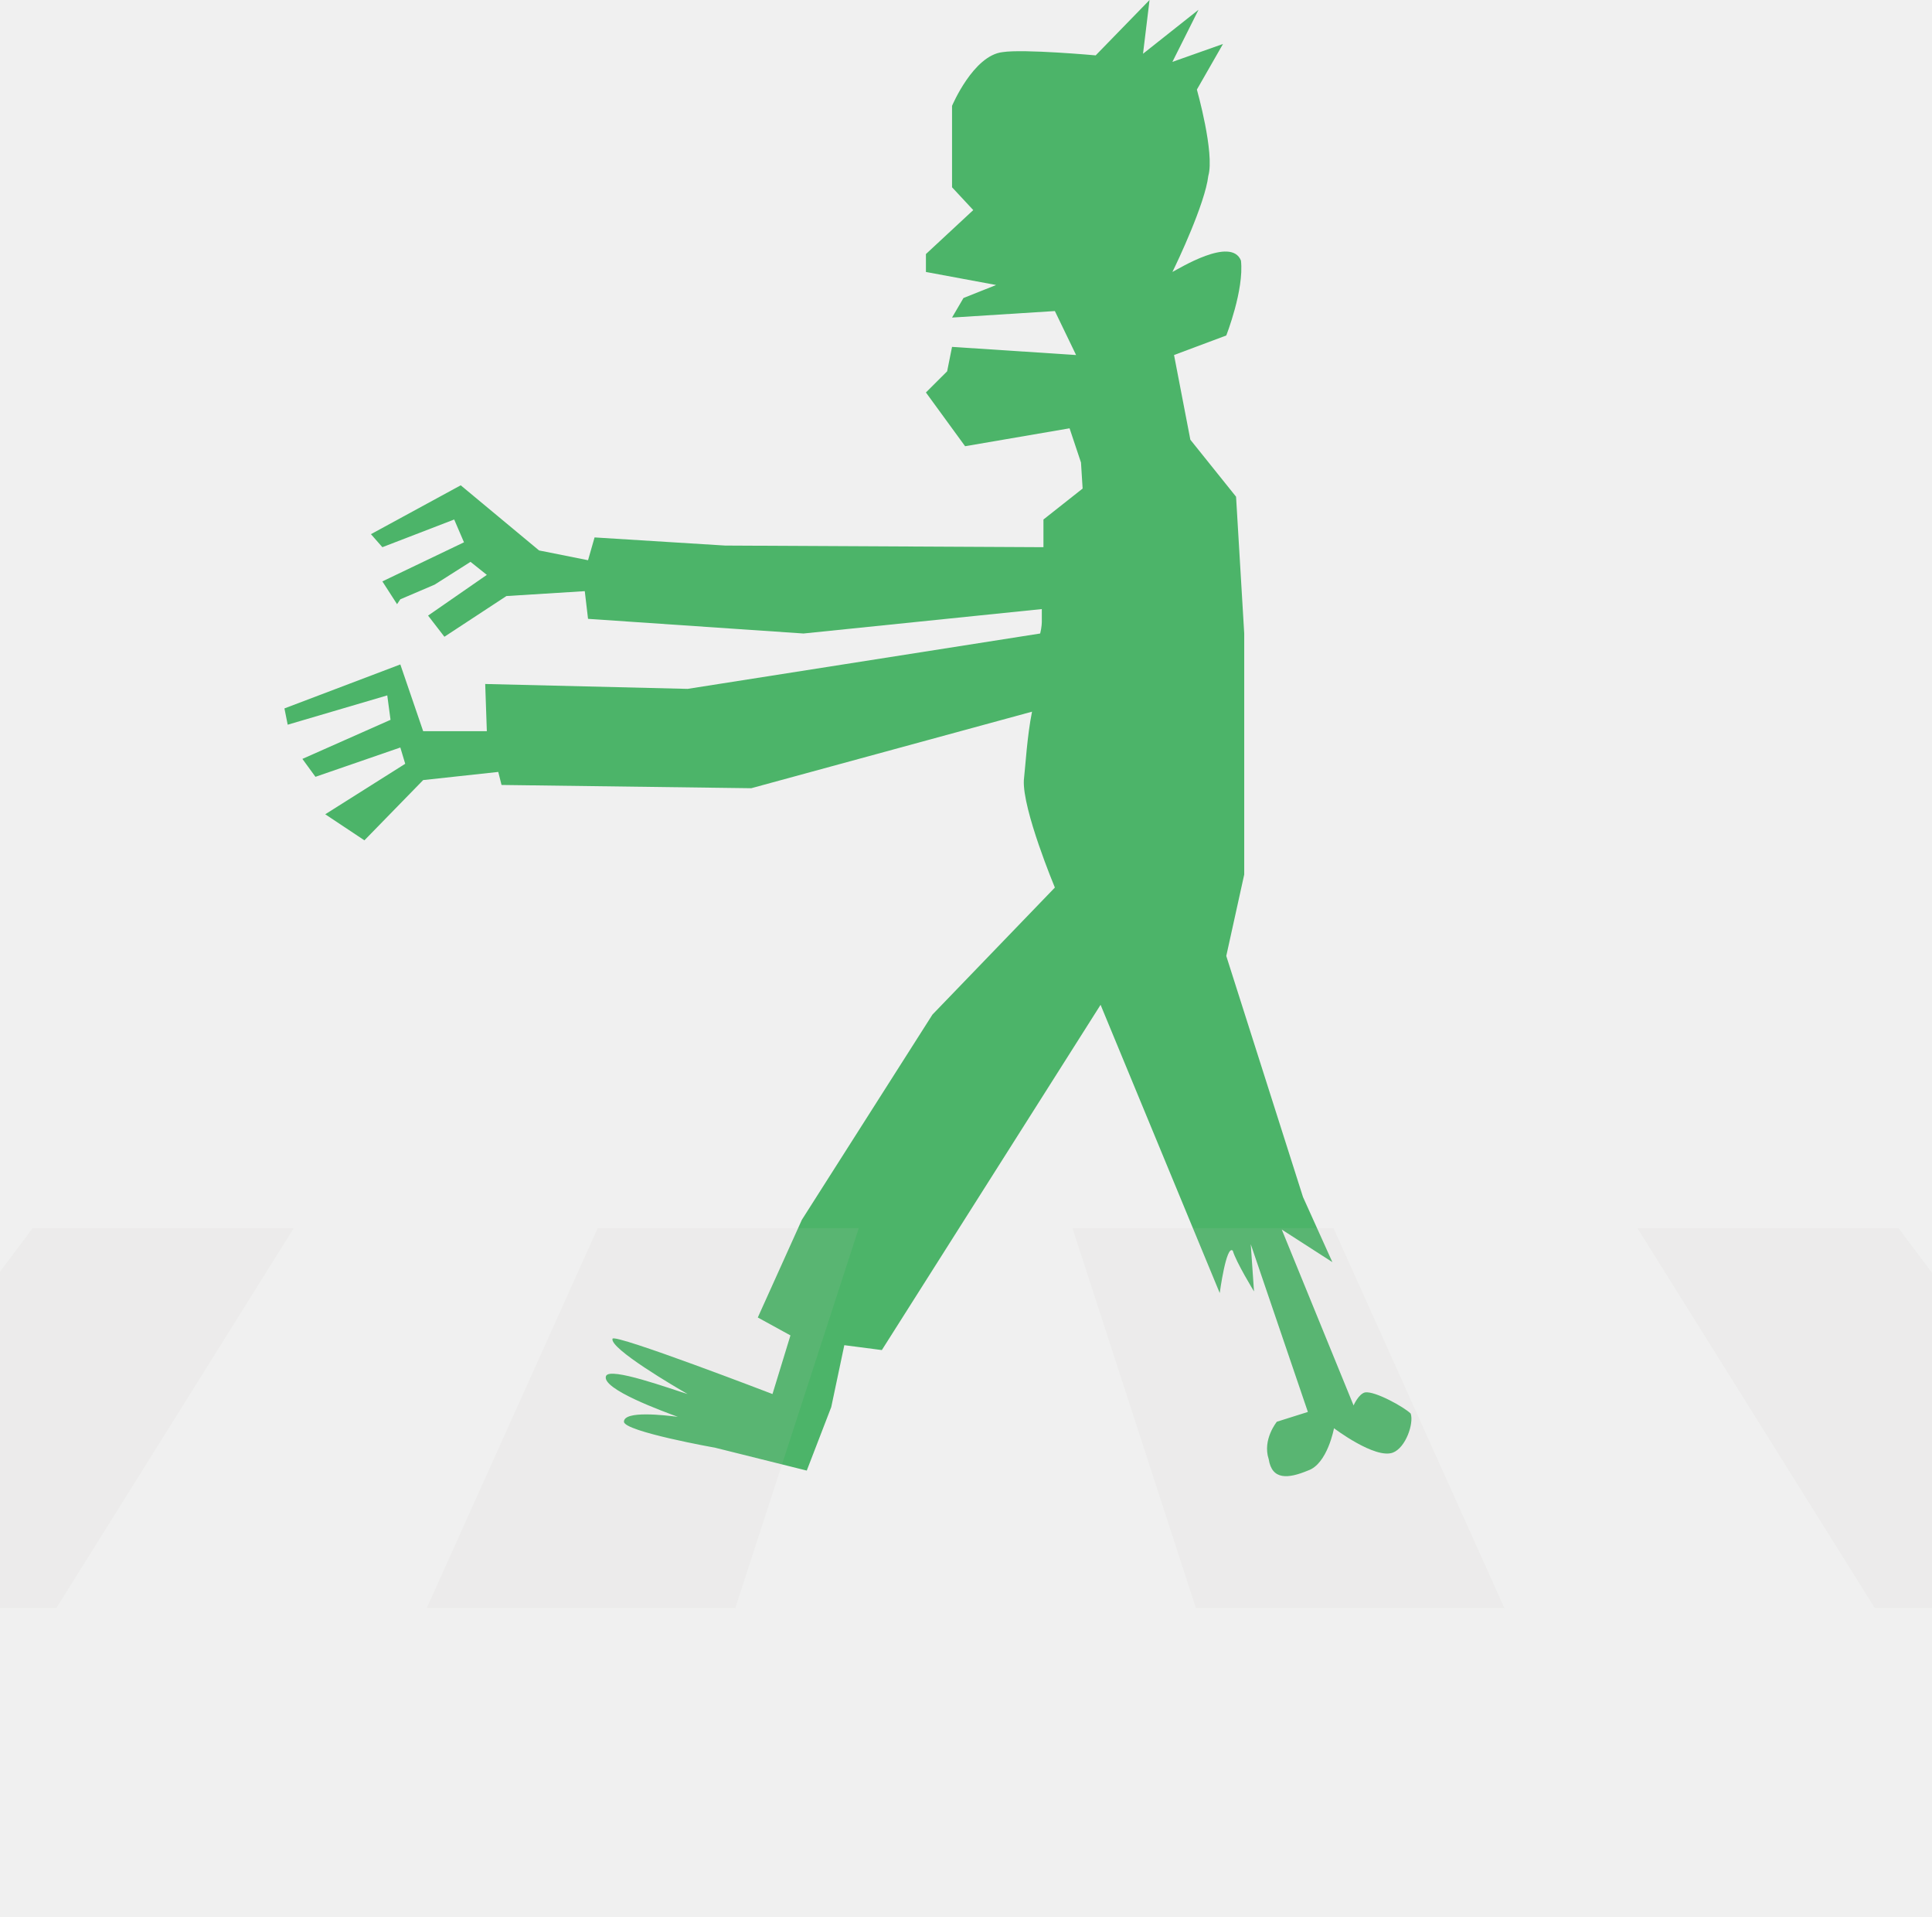
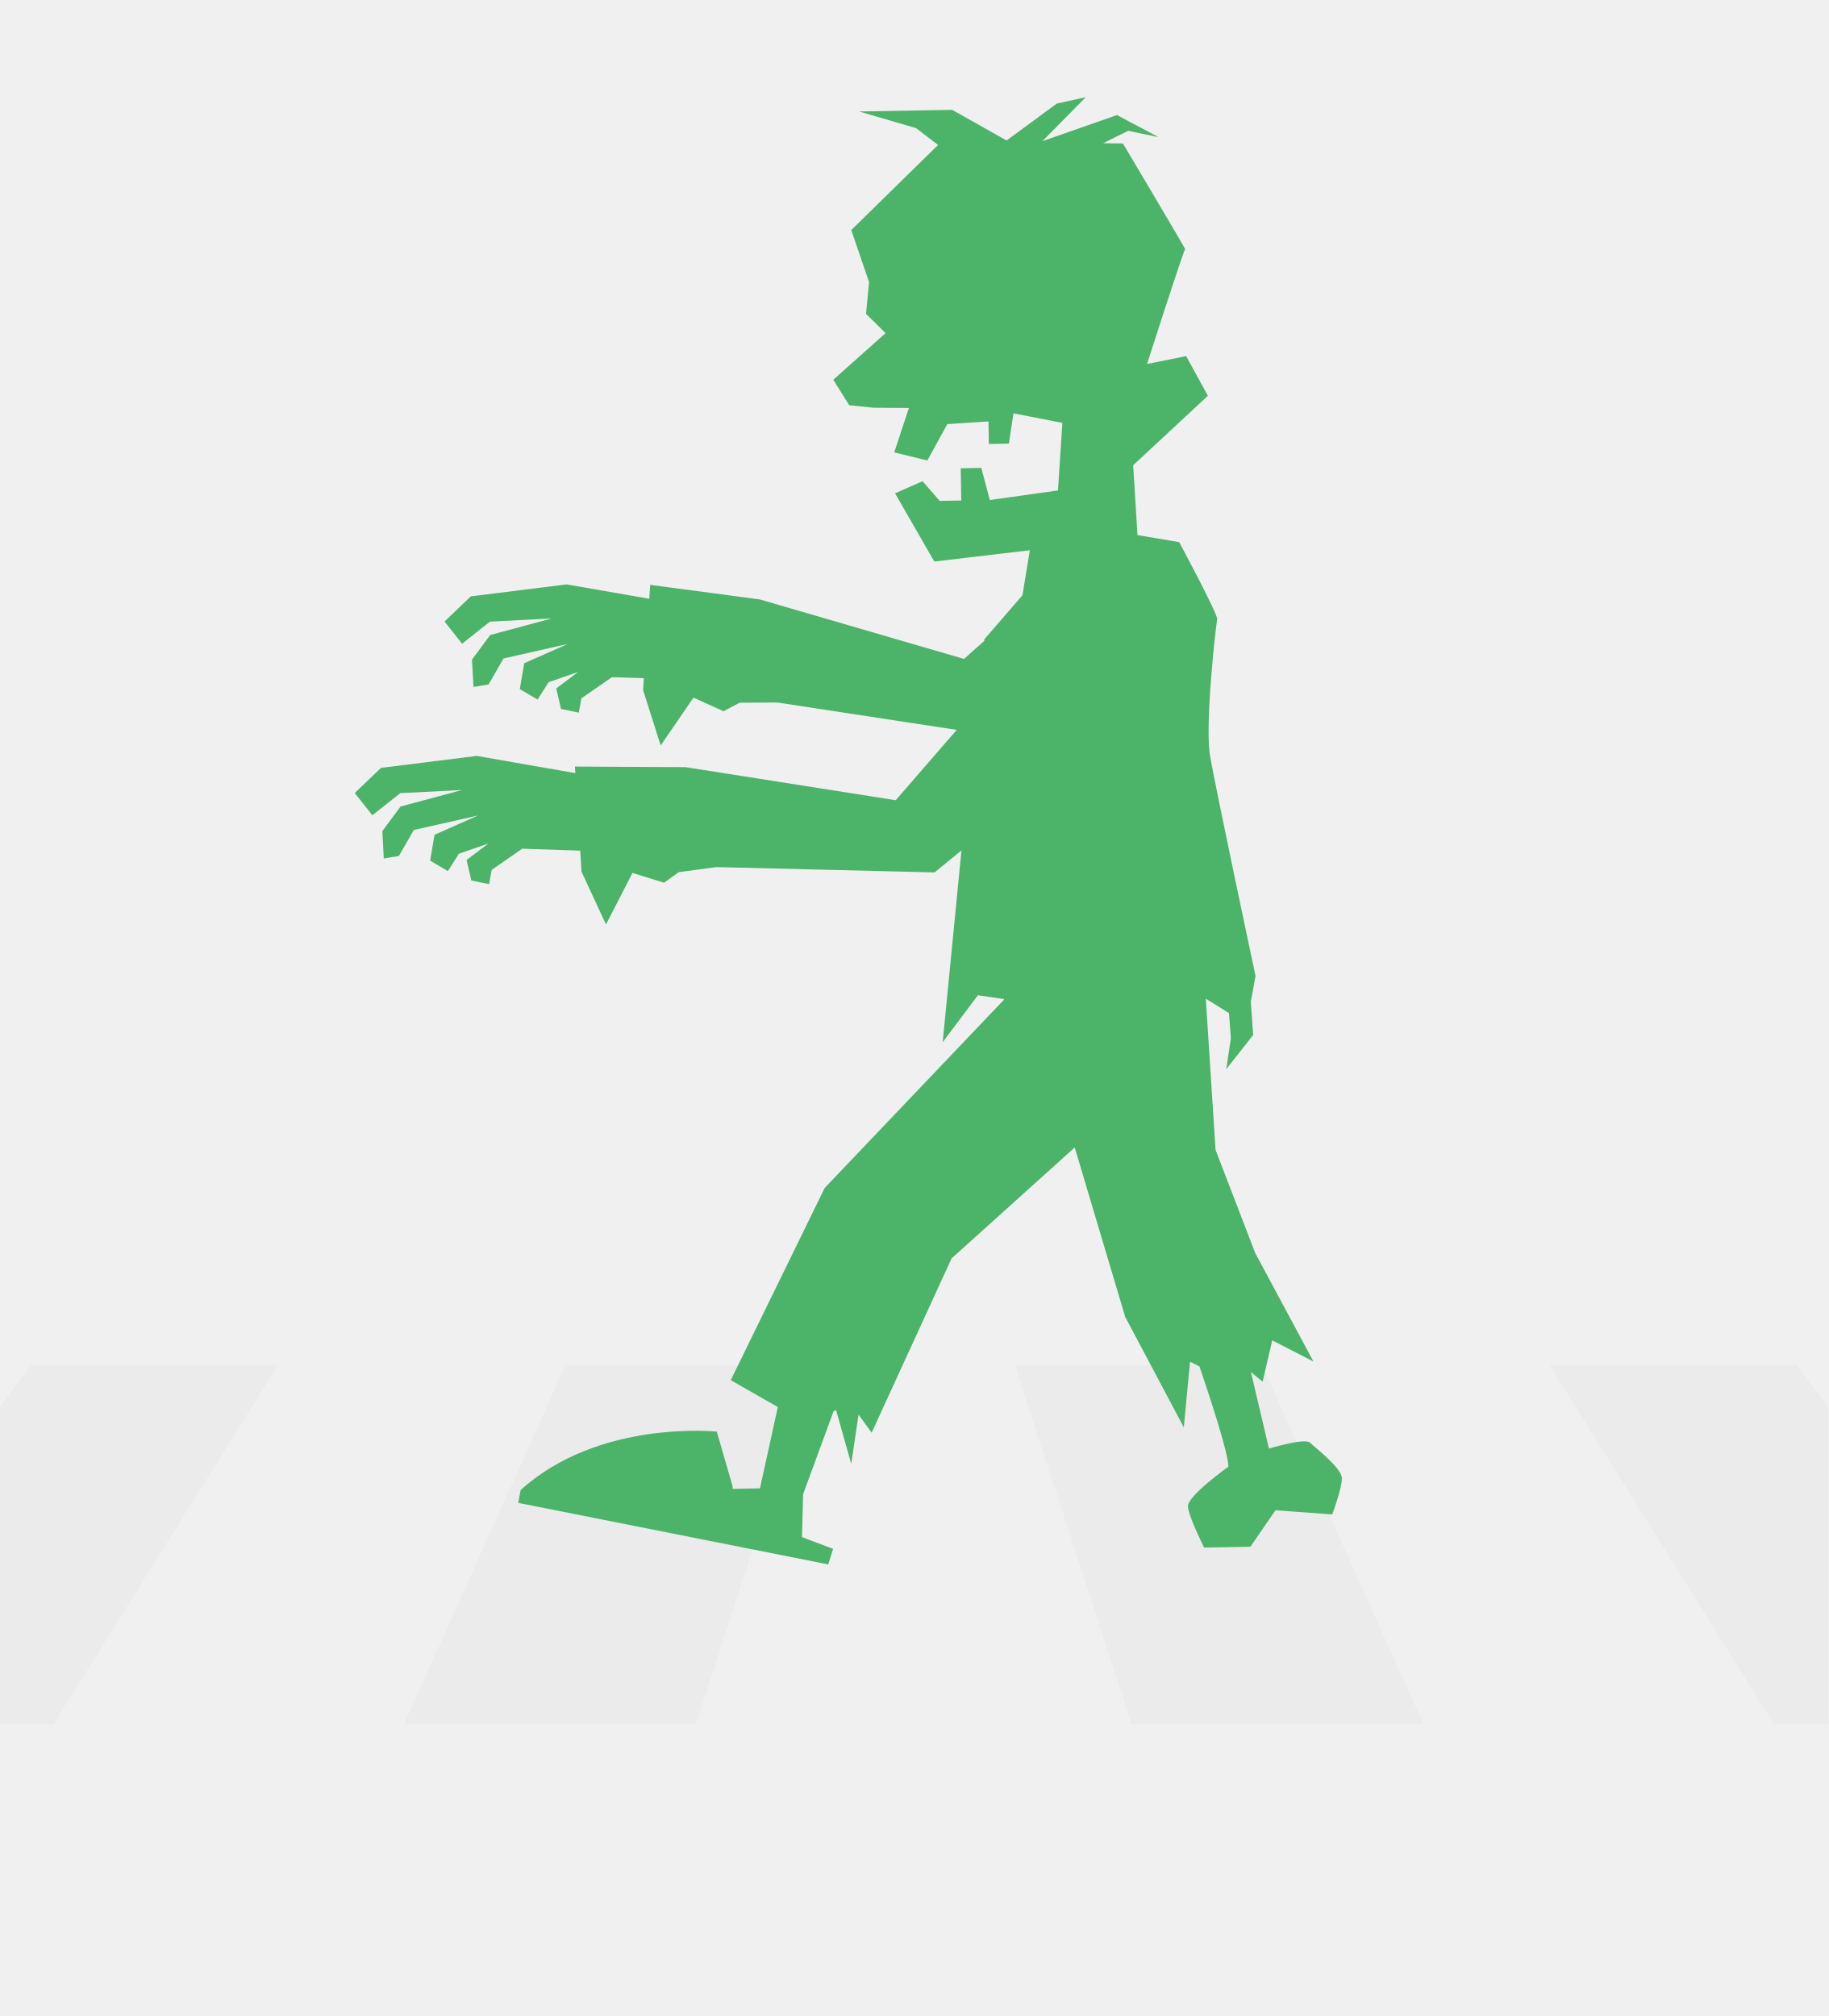
- <svg xmlns="http://www.w3.org/2000/svg" width="360" height="357" viewBox="0 0 360 357" fill="none">
-   <g clip-path="url(#clip0_961_1889)">
-     <path d="M53 131.972L74.595 123.78L78.853 136.219H90.715L90.411 127.421L128.126 128.331L193.823 118.016C194.127 116.803 194.127 115.892 194.127 115.892V113.465L149.721 118.016L109.573 115.286L108.964 110.128L94.365 111.038L82.807 118.623L79.766 114.679L90.715 107.094L87.673 104.667L80.982 108.915L74.595 111.645L73.987 112.555L71.249 108.308L86.457 101.027L84.632 96.779L71.249 101.937L69.12 99.51L85.849 90.408L100.448 102.544L109.573 104.364L110.789 100.117L135.121 101.633L194.431 101.937V96.779L201.731 91.015L201.427 86.161L199.298 79.79L179.832 83.127L172.532 73.115L176.486 69.171L177.399 64.621L200.514 66.138L196.56 57.946L177.399 59.16L179.528 55.519L185.611 53.092L172.532 50.665V47.328L181.353 39.136L177.399 34.889V19.72C177.399 19.72 181.353 10.315 186.828 9.708C190.781 9.102 204.164 10.315 204.164 10.315L214.201 0L212.985 10.012L223.326 1.82L218.459 11.529L227.888 8.191L223.022 16.686C223.022 16.686 226.367 28.518 225.151 32.765C224.543 37.923 219.372 48.845 218.459 50.665C219.676 50.058 229.409 43.991 231.234 48.541C231.842 54.002 228.497 62.497 228.497 62.497L218.764 66.138L221.805 81.914L230.322 92.532L231.842 118.016V162.917L228.497 178.086L242.792 222.987L248.267 235.122L238.838 229.055L252.22 261.82C252.22 261.82 253.133 259.696 254.35 259.393C256.175 259.089 261.649 262.123 262.866 263.337C263.474 265.157 261.953 269.708 259.52 270.618C256.175 271.832 248.571 266.067 248.571 266.067C248.571 266.067 247.354 272.742 243.704 273.955C240.054 275.472 237.013 275.776 236.405 271.832C235.188 268.191 237.925 264.854 237.925 264.854L243.704 263.033L233.059 231.785L233.667 240.583C233.667 240.583 230.322 235.122 229.713 232.999C228.497 231.785 227.28 240.886 227.28 240.886L205.077 187.188L164.32 251.505L157.325 250.595L154.891 262.123L150.329 273.955L133.297 269.708C133.297 269.708 116.264 266.674 116.264 264.854C116.264 262.73 123.868 263.64 126.301 263.944C123.868 263.033 112.006 258.786 112.918 256.359C113.527 254.539 125.084 258.786 128.126 259.696C125.997 258.483 113.527 251.202 114.135 249.381C114.743 248.471 143.942 259.696 143.942 259.696L147.288 248.774L141.204 245.437L149.417 227.234L173.749 189.008L196.56 165.344C196.56 165.344 190.477 150.782 190.781 145.321C191.086 142.59 191.39 137.129 192.302 132.579L139.988 146.838L93.452 146.231L92.844 143.804L78.853 145.321L67.903 156.546L60.604 151.692L75.507 142.287L74.595 139.253L58.779 144.714L56.346 141.377L72.77 134.095L72.162 129.545L53.608 135.006L53 131.972Z" fill="#4CB469" />
+ <svg xmlns="http://www.w3.org/2000/svg" width="360" height="397" viewBox="0 0 360 397" fill="none">
+   <g clip-path="url(#clip0_987_1828)">
    <g opacity="0.1">
-       <path d="M6.082 228.801H54.74L10.505 299.577H-47L6.082 228.801Z" fill="#C9C6BF" />
-       <path d="M111.361 228.801H160.019L137.017 299.577H79.512L111.361 228.801Z" fill="#C9C6BF" />
-       <path d="M248.489 228.801H199.831L222.833 299.577H280.338L248.489 228.801Z" fill="#C9C6BF" />
-       <path d="M353.768 228.801H305.11L349.345 299.577H406.85L353.768 228.801Z" fill="#C9C6BF" />
+       <path d="M6.082 268.801H54.74L10.505 339.577H-47L6.082 268.801Z" fill="#C9C6BF" />
+       <path d="M111.361 268.801H160.019L137.017 339.577H79.512L111.361 268.801Z" fill="#C9C6BF" />
+       <path d="M248.489 268.801H199.831L222.833 339.577H280.338L248.489 268.801Z" fill="#C9C6BF" />
+       <path d="M353.768 268.801H305.11L349.345 339.577H406.85L353.768 268.801Z" fill="#C9C6BF" />
    </g>
+     <path d="M257.968 284.103C256.936 283.107 249.878 285.259 249.878 285.259L246.33 270.188L248.634 272.095L250.519 263.949L258.641 268.117L247.178 246.765L239.362 226.444L237.443 196.669L242 199.5L242.38 204.433L241.473 210.534L246.769 203.819L246.31 197.264L247.235 192.177C247.235 192.177 239.279 154.881 238.258 148.681C237.237 142.482 239.459 122.797 239.687 121.962C239.916 121.126 232.204 106.757 232.204 106.757L223.988 105.369L223.14 91.621L237.854 77.935L233.572 70.129L225.874 71.673C225.874 71.673 233.152 48.959 233.377 49.087C233.602 49.215 221.122 28.256 221.122 28.256L217.228 28.202L222.153 25.763L228.136 27.007L219.949 22.657L205.258 27.802L213.805 19.144L208.109 20.389L198.21 27.662L187.491 21.631L169.177 21.951L180.386 25.234L184.722 28.546L167.628 45.306L171.133 55.559L170.532 61.797L174.38 65.604L164.088 74.78L167.217 79.797L172.01 80.291L178.976 80.342L176.087 89.085L182.613 90.685L186.543 83.517L194.644 82.99L194.722 87.431L198.667 87.362L199.564 81.402L209.197 83.273L208.33 96.585L194.914 98.462L193.233 92.142L189.179 92.213L189.29 98.561L185.033 98.635L181.671 94.758L176.248 97.145L183.974 110.581L202.792 108.356L201.335 117.225L193.822 125.906L193.827 126.19L189.834 129.759L149.636 118.046L128.033 115.168L127.848 117.91L111.578 115.08L92.712 117.438L87.537 122.386L90.99 126.768L96.479 122.413L108.634 121.795L96.525 125.049L92.94 129.899L93.237 135.279L96.199 134.791L99.15 129.669L111.793 126.811L103.222 130.612L102.358 135.698L105.851 137.767L108.032 134.341L113.826 132.333L109.533 135.573L110.476 139.613L113.965 140.333L114.494 137.515L120.504 133.353L126.783 133.558L126.631 135.873L130.096 146.796L136.552 137.383L142.478 140.059L145.642 138.381L153.093 138.342L188.395 143.73L176.381 157.581L135.006 151.072L113.208 150.955L113.291 152.242L93.889 148.858L75.024 151.216L69.849 156.165L73.331 160.546L78.821 156.191L90.975 155.573L78.867 158.827L75.282 163.677L75.578 169.057L78.54 168.569L81.492 163.447L94.135 160.589L85.564 164.39L84.7 169.476L88.193 171.545L90.373 168.119L96.168 166.111L91.875 169.351L92.817 173.391L96.307 174.111L96.836 171.293L102.846 167.131L114.257 167.51L114.512 171.664L119.327 182.057L124.543 171.904L130.76 173.824L133.684 171.745L141.068 170.754L184.029 171.799L189.327 167.477L185.627 205.241L192.562 195.992L197.725 196.744L197.647 196.918L162.395 233.934L143.895 271.784L153.163 277.089L149.651 293.094L144.269 293.188L144.26 292.691L141.153 281.923C141.153 281.923 117.985 279.447 102.526 293.419L102.053 295.953L163.091 308.073L164.051 305.013L157.928 302.696L158.146 294.244L164.146 277.911L164.629 277.669L167.622 288.267L169.064 278.576L171.641 282.142L187.384 247.809L211.627 225.965L221.577 259.352L233.108 281.079L234.342 268.166L236.193 269.087C238.159 274.865 241.874 286.119 241.89 288.826C241.89 288.826 233.729 294.628 233.918 296.694C234.106 298.76 237.1 304.752 237.1 304.752L246.221 304.593L251.164 297.407L262.33 298.227C262.33 298.227 264.268 293.122 264.233 291.094C264.198 289.066 258.999 285.1 257.968 284.103Z" fill="#4CB469" />
  </g>
  <defs>
-     <clipPath id="clip0_961_1889">
-       <rect width="360" height="357" fill="white" />
+     <clipPath id="clip0_987_1828">
+       <rect width="360" height="397" fill="white" />
    </clipPath>
  </defs>
</svg>
